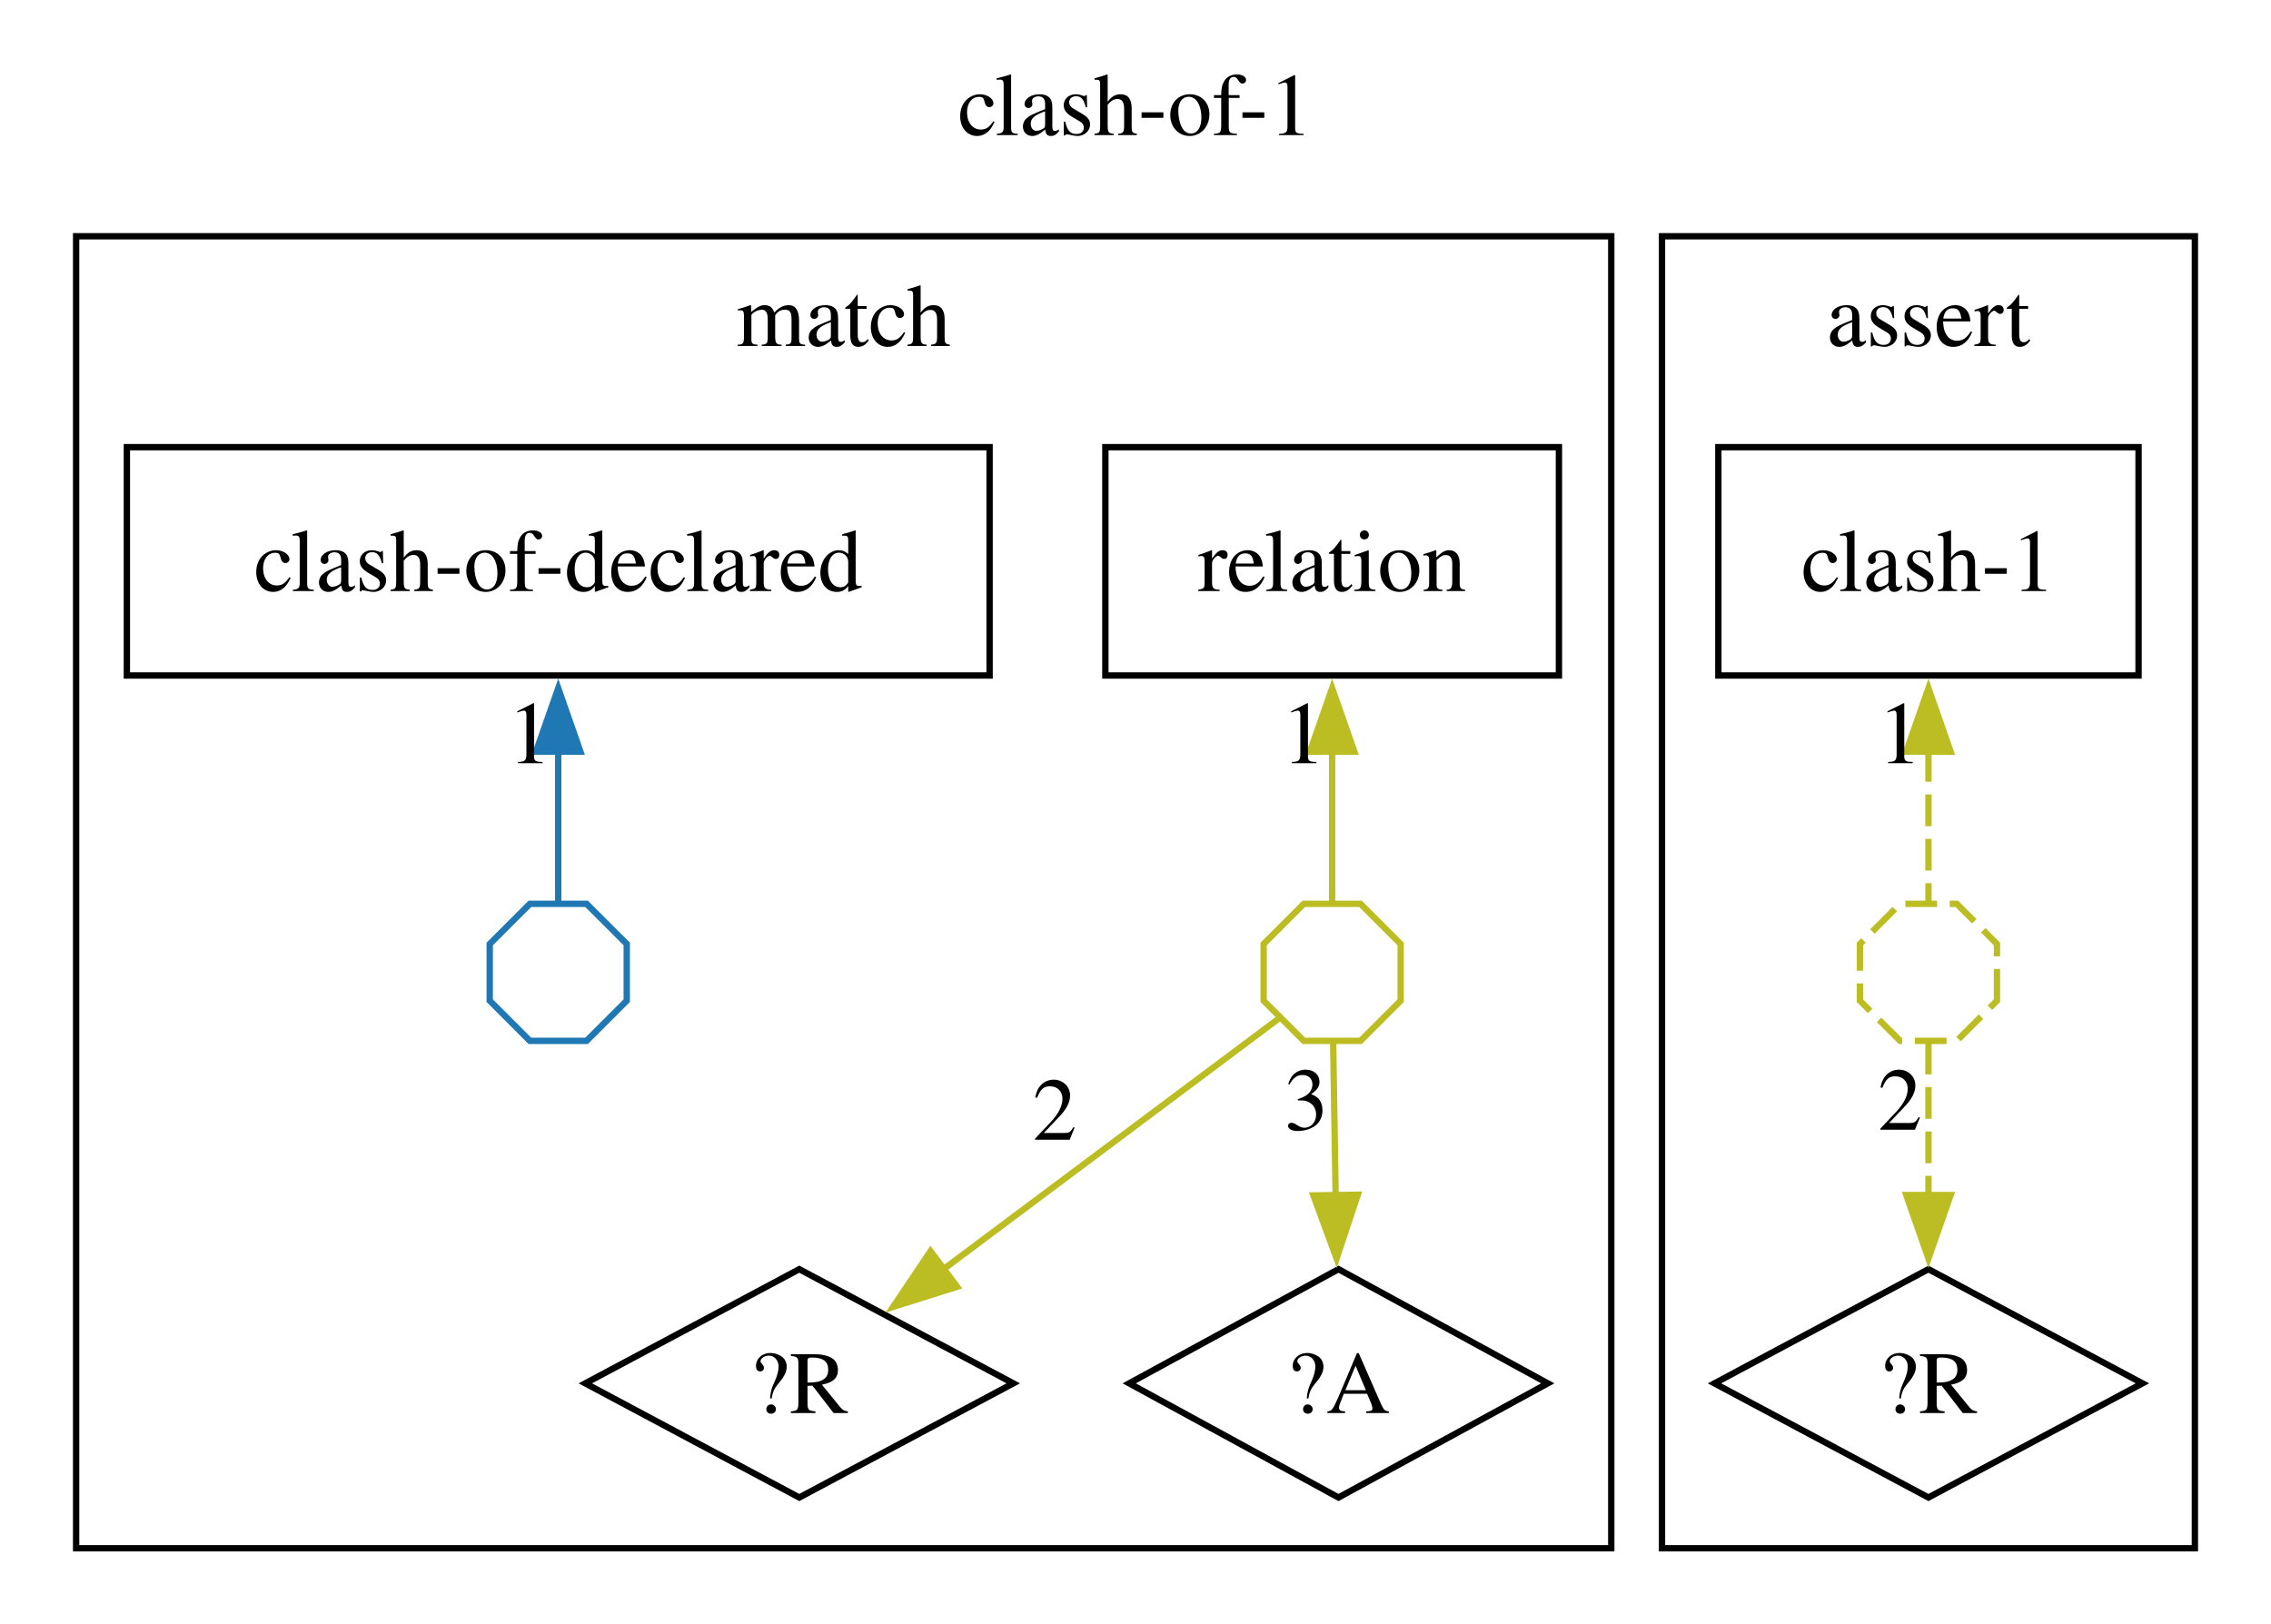
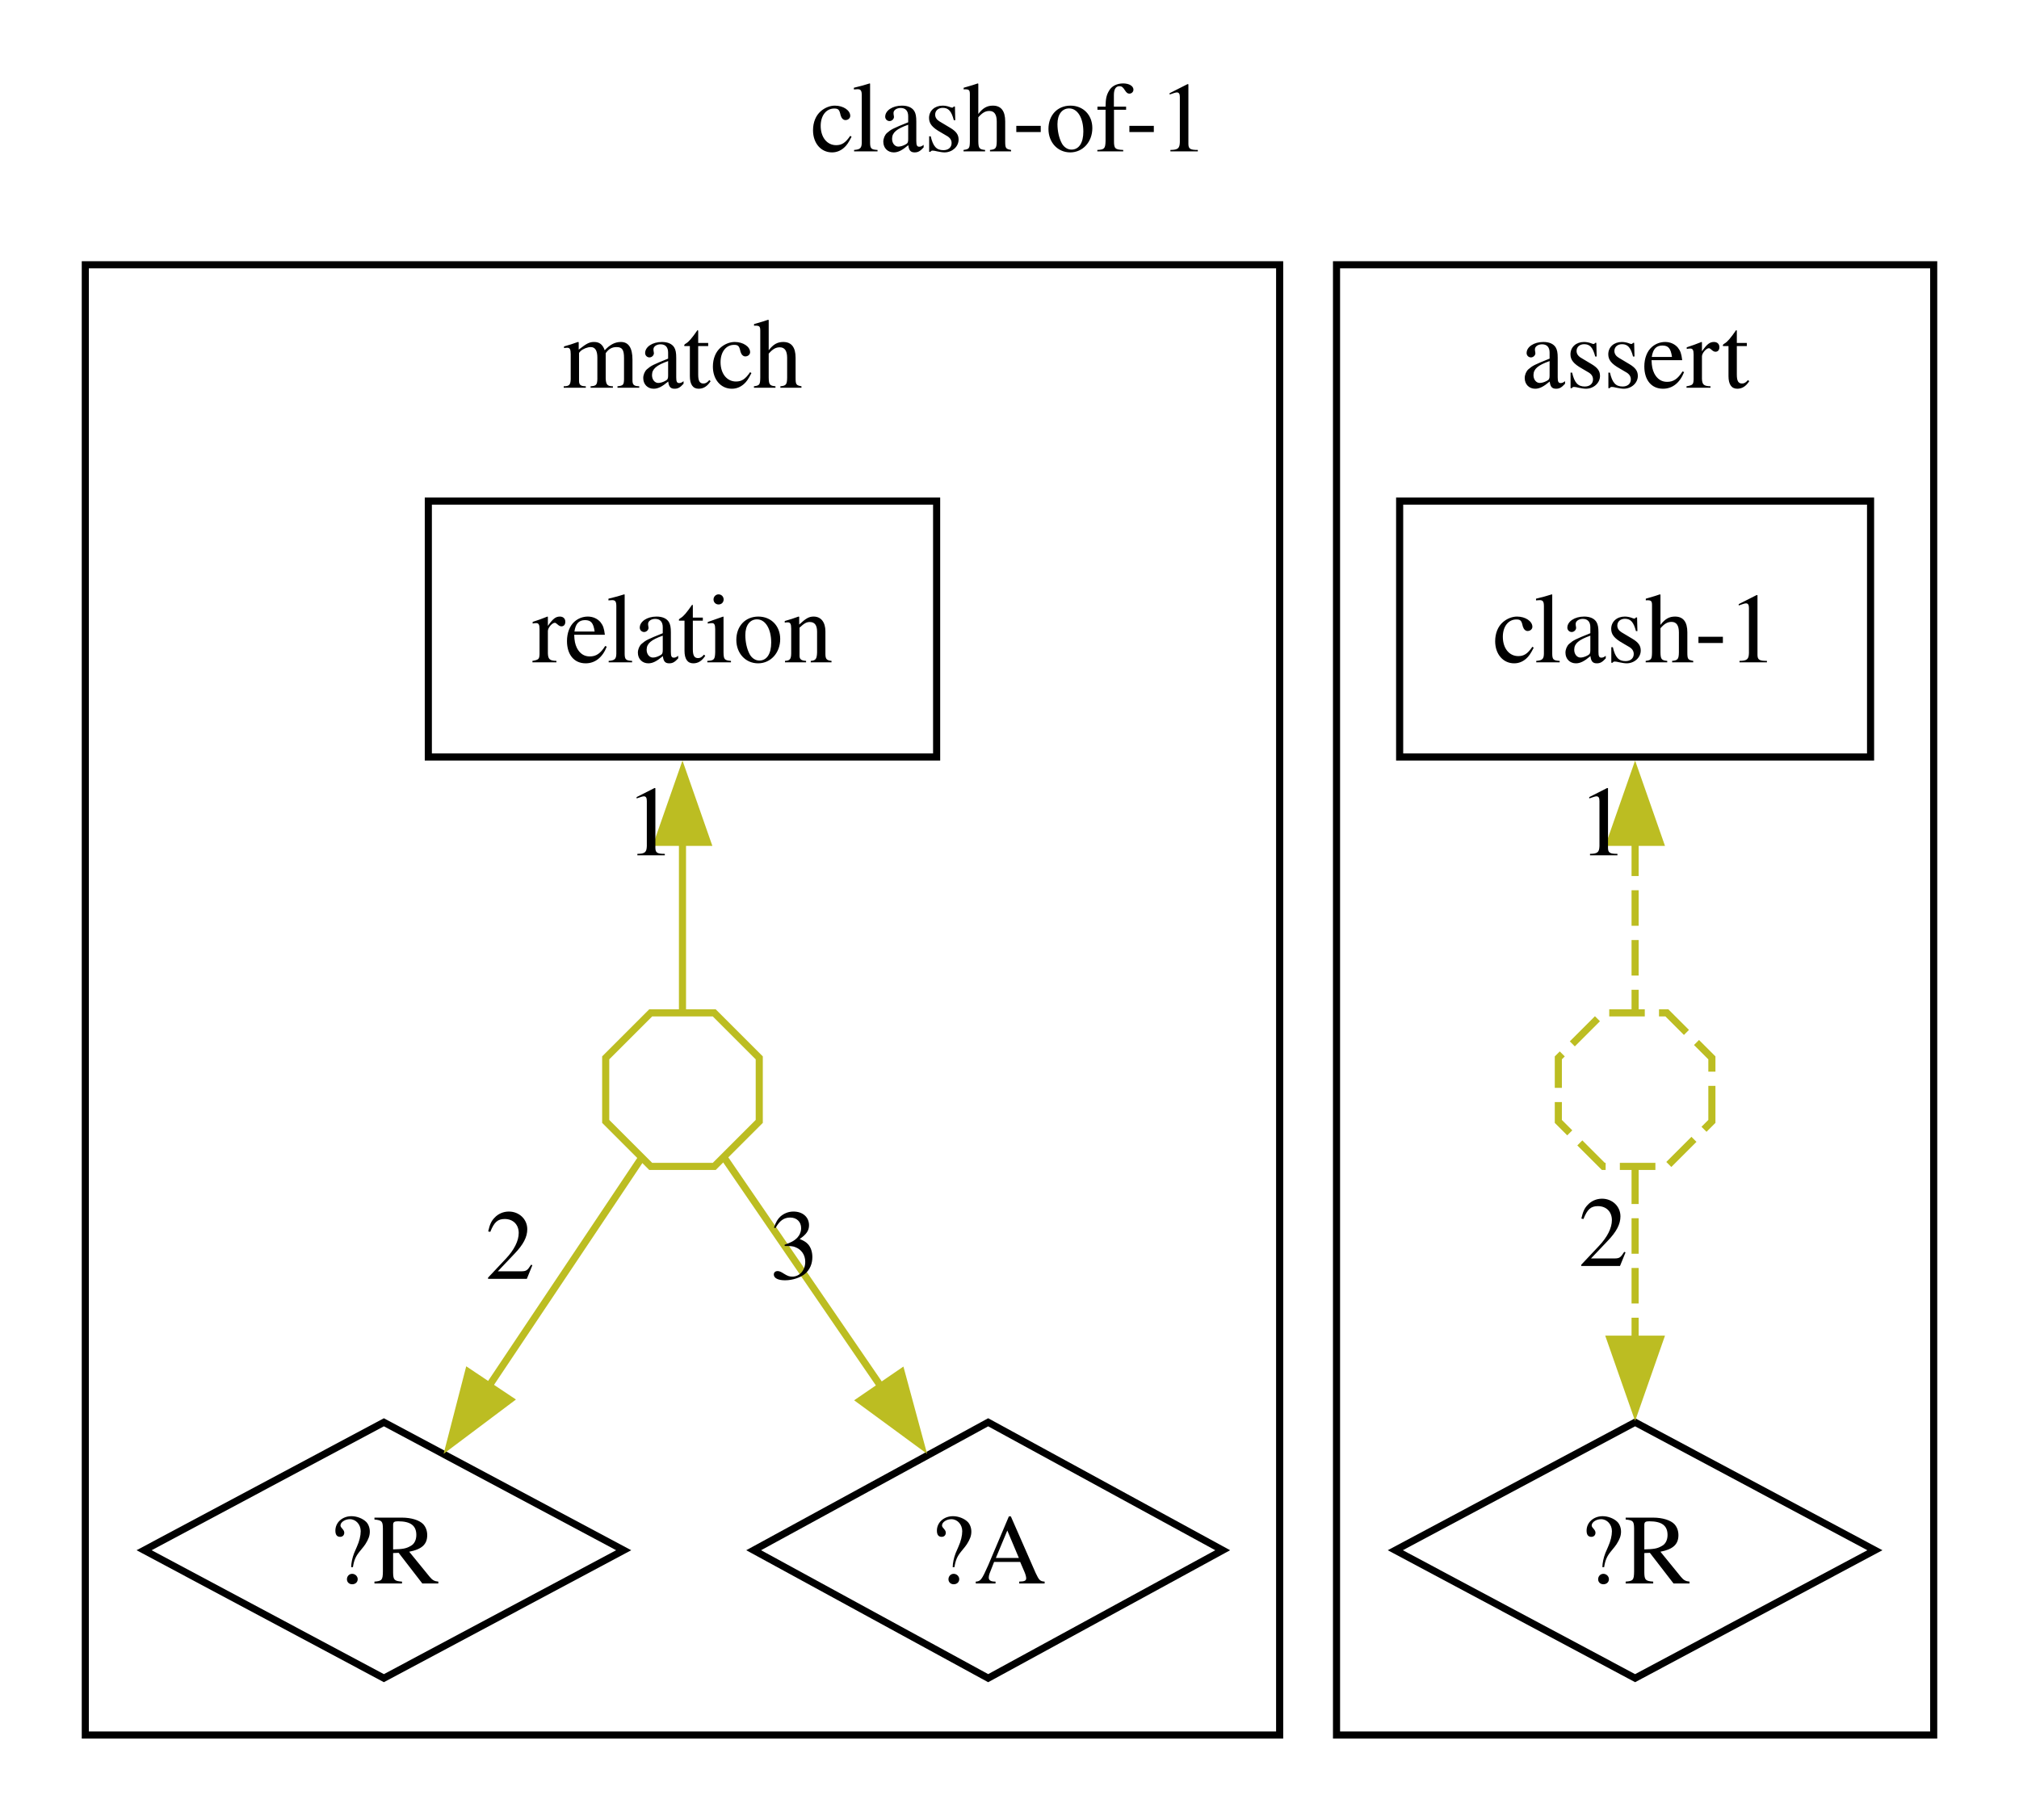
- <svg xmlns="http://www.w3.org/2000/svg" width="358pt" height="256pt" viewBox="0.00 0.00 358.00 256.00">
+ <svg xmlns="http://www.w3.org/2000/svg" width="284pt" height="256pt" viewBox="0.00 0.00 284.00 256.00">
  <g id="graph0" class="graph" transform="scale(1 1) rotate(0) translate(4 252.1)">
-     <polygon fill="white" stroke="none" points="-4,4 -4,-252.1 354,-252.1 354,4 -4,4" />
-     <text xml:space="preserve" text-anchor="middle" x="175" y="-230.8" font-family="Times,serif" font-size="14.00">clash-of-1</text>
+     <polygon fill="white" stroke="none" points="-4,4 -4,-252.1 280,-252.1 280,4 -4,4" />
+     <text xml:space="preserve" text-anchor="middle" x="138" y="-230.8" font-family="Times,serif" font-size="14.00">clash-of-1</text>
    <g id="clust1" class="cluster">
-       <polygon fill="none" stroke="black" points="8,-8 8,-214.85 250,-214.85 250,-8 8,-8" />
-       <text xml:space="preserve" text-anchor="middle" x="129" y="-197.55" font-family="Times,serif" font-size="14.00">match</text>
+       <polygon fill="none" stroke="black" points="8,-8 8,-214.85 176,-214.85 176,-8 8,-8" />
+       <text xml:space="preserve" text-anchor="middle" x="92" y="-197.55" font-family="Times,serif" font-size="14.00">match</text>
    </g>
    <g id="clust2" class="cluster">
-       <polygon fill="none" stroke="black" points="258,-8 258,-214.85 342,-214.85 342,-8 258,-8" />
-       <text xml:space="preserve" text-anchor="middle" x="300" y="-197.55" font-family="Times,serif" font-size="14.00">assert</text>
+       <polygon fill="none" stroke="black" points="184,-8 184,-214.85 268,-214.85 268,-8 184,-8" />
+       <text xml:space="preserve" text-anchor="middle" x="226" y="-197.55" font-family="Times,serif" font-size="14.00">assert</text>
    </g>
    <g id="node1" class="node">
-       <polygon fill="none" stroke="black" points="152,-181.6 16,-181.6 16,-145.6 152,-145.6 152,-181.6" />
-       <text xml:space="preserve" text-anchor="middle" x="84" y="-158.92" font-family="Times,serif" font-size="14.00">clash-of-declared</text>
+       <polygon fill="none" stroke="black" points="127.75,-181.6 56.25,-181.6 56.25,-145.6 127.75,-145.6 127.75,-181.6" />
+       <text xml:space="preserve" text-anchor="middle" x="92" y="-158.92" font-family="Times,serif" font-size="14.00">relation</text>
+     </g>
+     <g id="node4" class="node">
+       <polygon fill="none" stroke="#bcbd22" points="102.8,-94.33 102.8,-103.27 96.47,-109.6 87.53,-109.6 81.2,-103.27 81.2,-94.33 87.53,-88 96.47,-88 102.8,-94.33" />
+     </g>
+     <g id="edge1" class="edge">
+       <path fill="none" stroke="#bcbd22" d="M92,-133.85C92,-125.29 92,-116.47 92,-109.96" />
+       <polygon fill="#bcbd22" stroke="#bcbd22" points="88.5,-133.59 92,-143.59 95.5,-133.59 88.5,-133.59" />
+       <text xml:space="preserve" text-anchor="middle" x="87.5" y="-131.77" font-family="Times,serif" font-size="14.00">1</text>
+     </g>
+     <g id="node2" class="node">
+       <polygon fill="none" stroke="black" points="50,-52 16.27,-34 50,-16 83.73,-34 50,-52" />
+       <text xml:space="preserve" text-anchor="middle" x="50" y="-29.32" font-family="Times,serif" font-size="14.00">?R</text>
+     </g>
+     <g id="node3" class="node">
+       <polygon fill="none" stroke="black" points="135,-52 102.01,-34 135,-16 167.99,-34 135,-52" />
+       <text xml:space="preserve" text-anchor="middle" x="135" y="-29.32" font-family="Times,serif" font-size="14.00">?A</text>
+     </g>
+     <g id="edge2" class="edge">
+       <path fill="none" stroke="#bcbd22" d="M86.16,-89.07C80.64,-80.81 72.12,-68.08 64.74,-57.04" />
+       <polygon fill="#bcbd22" stroke="#bcbd22" points="67.71,-55.18 59.24,-48.82 61.89,-59.07 67.71,-55.18" />
+       <text xml:space="preserve" text-anchor="middle" x="67.73" y="-72.18" font-family="Times,serif" font-size="14.00">2</text>
+     </g>
+     <g id="edge3" class="edge">
+       <path fill="none" stroke="#bcbd22" d="M97.98,-89.07C103.63,-80.81 112.35,-68.08 119.91,-57.04" />
+       <polygon fill="#bcbd22" stroke="#bcbd22" points="122.78,-59.03 125.55,-48.81 117.01,-55.08 122.78,-59.03" />
+       <text xml:space="preserve" text-anchor="middle" x="107.74" y="-72.18" font-family="Times,serif" font-size="14.00">3</text>
    </g>
    <g id="node5" class="node">
-       <polygon fill="none" stroke="#1f77b4" points="94.8,-94.33 94.8,-103.27 88.47,-109.6 79.53,-109.6 73.2,-103.27 73.2,-94.33 79.53,-88 88.47,-88 94.8,-94.33" />
+       <polygon fill="none" stroke="black" points="259.12,-181.6 192.88,-181.6 192.88,-145.6 259.12,-145.6 259.12,-181.6" />
+       <text xml:space="preserve" text-anchor="middle" x="226" y="-158.92" font-family="Times,serif" font-size="14.00">clash-1</text>
    </g>
-     <g id="edge1" class="edge">
-       <path fill="none" stroke="#1f77b4" d="M84,-133.85C84,-125.29 84,-116.47 84,-109.96" />
-       <polygon fill="#1f77b4" stroke="#1f77b4" points="80.5,-133.59 84,-143.59 87.5,-133.59 80.5,-133.59" />
-       <text xml:space="preserve" text-anchor="middle" x="79.5" y="-131.77" font-family="Times,serif" font-size="14.00">1</text>
+     <g id="node7" class="node">
+       <polygon fill="none" stroke="#bcbd22" stroke-dasharray="5,2" points="236.8,-94.33 236.8,-103.27 230.47,-109.6 221.53,-109.6 215.2,-103.27 215.2,-94.33 221.53,-88 230.47,-88 236.8,-94.33" />
    </g>
-     <g id="node2" class="node">
-       <polygon fill="none" stroke="black" points="241.75,-181.6 170.25,-181.6 170.25,-145.6 241.75,-145.6 241.75,-181.6" />
-       <text xml:space="preserve" text-anchor="middle" x="206" y="-158.92" font-family="Times,serif" font-size="14.00">relation</text>
+     <g id="edge4" class="edge">
+       <path fill="none" stroke="#bcbd22" stroke-dasharray="5,2" d="M226,-133.85C226,-125.29 226,-116.47 226,-109.96" />
+       <polygon fill="#bcbd22" stroke="#bcbd22" points="222.5,-133.59 226,-143.59 229.5,-133.59 222.5,-133.59" />
+       <text xml:space="preserve" text-anchor="middle" x="221.5" y="-131.77" font-family="Times,serif" font-size="14.00">1</text>
    </g>
    <g id="node6" class="node">
-       <polygon fill="none" stroke="#bcbd22" points="216.8,-94.33 216.8,-103.27 210.47,-109.6 201.53,-109.6 195.2,-103.27 195.2,-94.33 201.53,-88 210.47,-88 216.8,-94.33" />
-     </g>
-     <g id="edge2" class="edge">
-       <path fill="none" stroke="#bcbd22" d="M206,-133.85C206,-125.29 206,-116.47 206,-109.96" />
-       <polygon fill="#bcbd22" stroke="#bcbd22" points="202.5,-133.59 206,-143.59 209.5,-133.59 202.5,-133.59" />
-       <text xml:space="preserve" text-anchor="middle" x="201.5" y="-131.77" font-family="Times,serif" font-size="14.00">1</text>
-     </g>
-     <g id="node3" class="node">
-       <polygon fill="none" stroke="black" points="122,-52 88.27,-34 122,-16 155.73,-34 122,-52" />
-       <text xml:space="preserve" text-anchor="middle" x="122" y="-29.32" font-family="Times,serif" font-size="14.00">?R</text>
-     </g>
-     <g id="node4" class="node">
-       <polygon fill="none" stroke="black" points="207,-52 174.01,-34 207,-16 239.99,-34 207,-52" />
-       <text xml:space="preserve" text-anchor="middle" x="207" y="-29.32" font-family="Times,serif" font-size="14.00">?A</text>
-     </g>
-     <g id="edge3" class="edge">
-       <path fill="none" stroke="#bcbd22" d="M197.64,-91.55C185.38,-82.39 162.1,-64.98 144.59,-51.89" />
-       <polygon fill="#bcbd22" stroke="#bcbd22" points="146.88,-49.23 136.78,-46.05 142.69,-54.84 146.88,-49.23" />
-       <text xml:space="preserve" text-anchor="middle" x="162.25" y="-72.41" font-family="Times,serif" font-size="14.00">2</text>
-     </g>
-     <g id="edge4" class="edge">
-       <path fill="none" stroke="#bcbd22" d="M206.16,-87.71C206.27,-81.13 206.41,-72.19 206.55,-63.54" />
-       <polygon fill="#bcbd22" stroke="#bcbd22" points="210.04,-63.74 206.7,-53.69 203.04,-63.63 210.04,-63.74" />
-       <text xml:space="preserve" text-anchor="middle" x="201.94" y="-73.99" font-family="Times,serif" font-size="14.00">3</text>
-     </g>
-     <g id="node7" class="node">
-       <polygon fill="none" stroke="black" points="333.12,-181.6 266.88,-181.6 266.88,-145.6 333.12,-145.6 333.12,-181.6" />
-       <text xml:space="preserve" text-anchor="middle" x="300" y="-158.92" font-family="Times,serif" font-size="14.00">clash-1</text>
-     </g>
-     <g id="node9" class="node">
-       <polygon fill="none" stroke="#bcbd22" stroke-dasharray="5,2" points="310.8,-94.33 310.8,-103.27 304.47,-109.6 295.53,-109.6 289.2,-103.27 289.2,-94.33 295.53,-88 304.47,-88 310.8,-94.33" />
+       <polygon fill="none" stroke="black" points="226,-52 192.27,-34 226,-16 259.73,-34 226,-52" />
+       <text xml:space="preserve" text-anchor="middle" x="226" y="-29.32" font-family="Times,serif" font-size="14.00">?R</text>
    </g>
    <g id="edge5" class="edge">
-       <path fill="none" stroke="#bcbd22" stroke-dasharray="5,2" d="M300,-133.85C300,-125.29 300,-116.47 300,-109.96" />
-       <polygon fill="#bcbd22" stroke="#bcbd22" points="296.5,-133.59 300,-143.59 303.5,-133.59 296.5,-133.59" />
-       <text xml:space="preserve" text-anchor="middle" x="295.5" y="-131.77" font-family="Times,serif" font-size="14.00">1</text>
-     </g>
-     <g id="node8" class="node">
-       <polygon fill="none" stroke="black" points="300,-52 266.27,-34 300,-16 333.73,-34 300,-52" />
-       <text xml:space="preserve" text-anchor="middle" x="300" y="-29.32" font-family="Times,serif" font-size="14.00">?R</text>
-     </g>
-     <g id="edge6" class="edge">
-       <path fill="none" stroke="#bcbd22" stroke-dasharray="5,2" d="M300,-87.71C300,-81.13 300,-72.19 300,-63.54" />
-       <polygon fill="#bcbd22" stroke="#bcbd22" points="303.5,-63.69 300,-53.69 296.5,-63.69 303.5,-63.69" />
-       <text xml:space="preserve" text-anchor="middle" x="295.5" y="-73.99" font-family="Times,serif" font-size="14.00">2</text>
+       <path fill="none" stroke="#bcbd22" stroke-dasharray="5,2" d="M226,-87.71C226,-81.13 226,-72.19 226,-63.54" />
+       <polygon fill="#bcbd22" stroke="#bcbd22" points="229.5,-63.69 226,-53.69 222.5,-63.69 229.5,-63.69" />
+       <text xml:space="preserve" text-anchor="middle" x="221.5" y="-73.99" font-family="Times,serif" font-size="14.00">2</text>
    </g>
  </g>
</svg>
